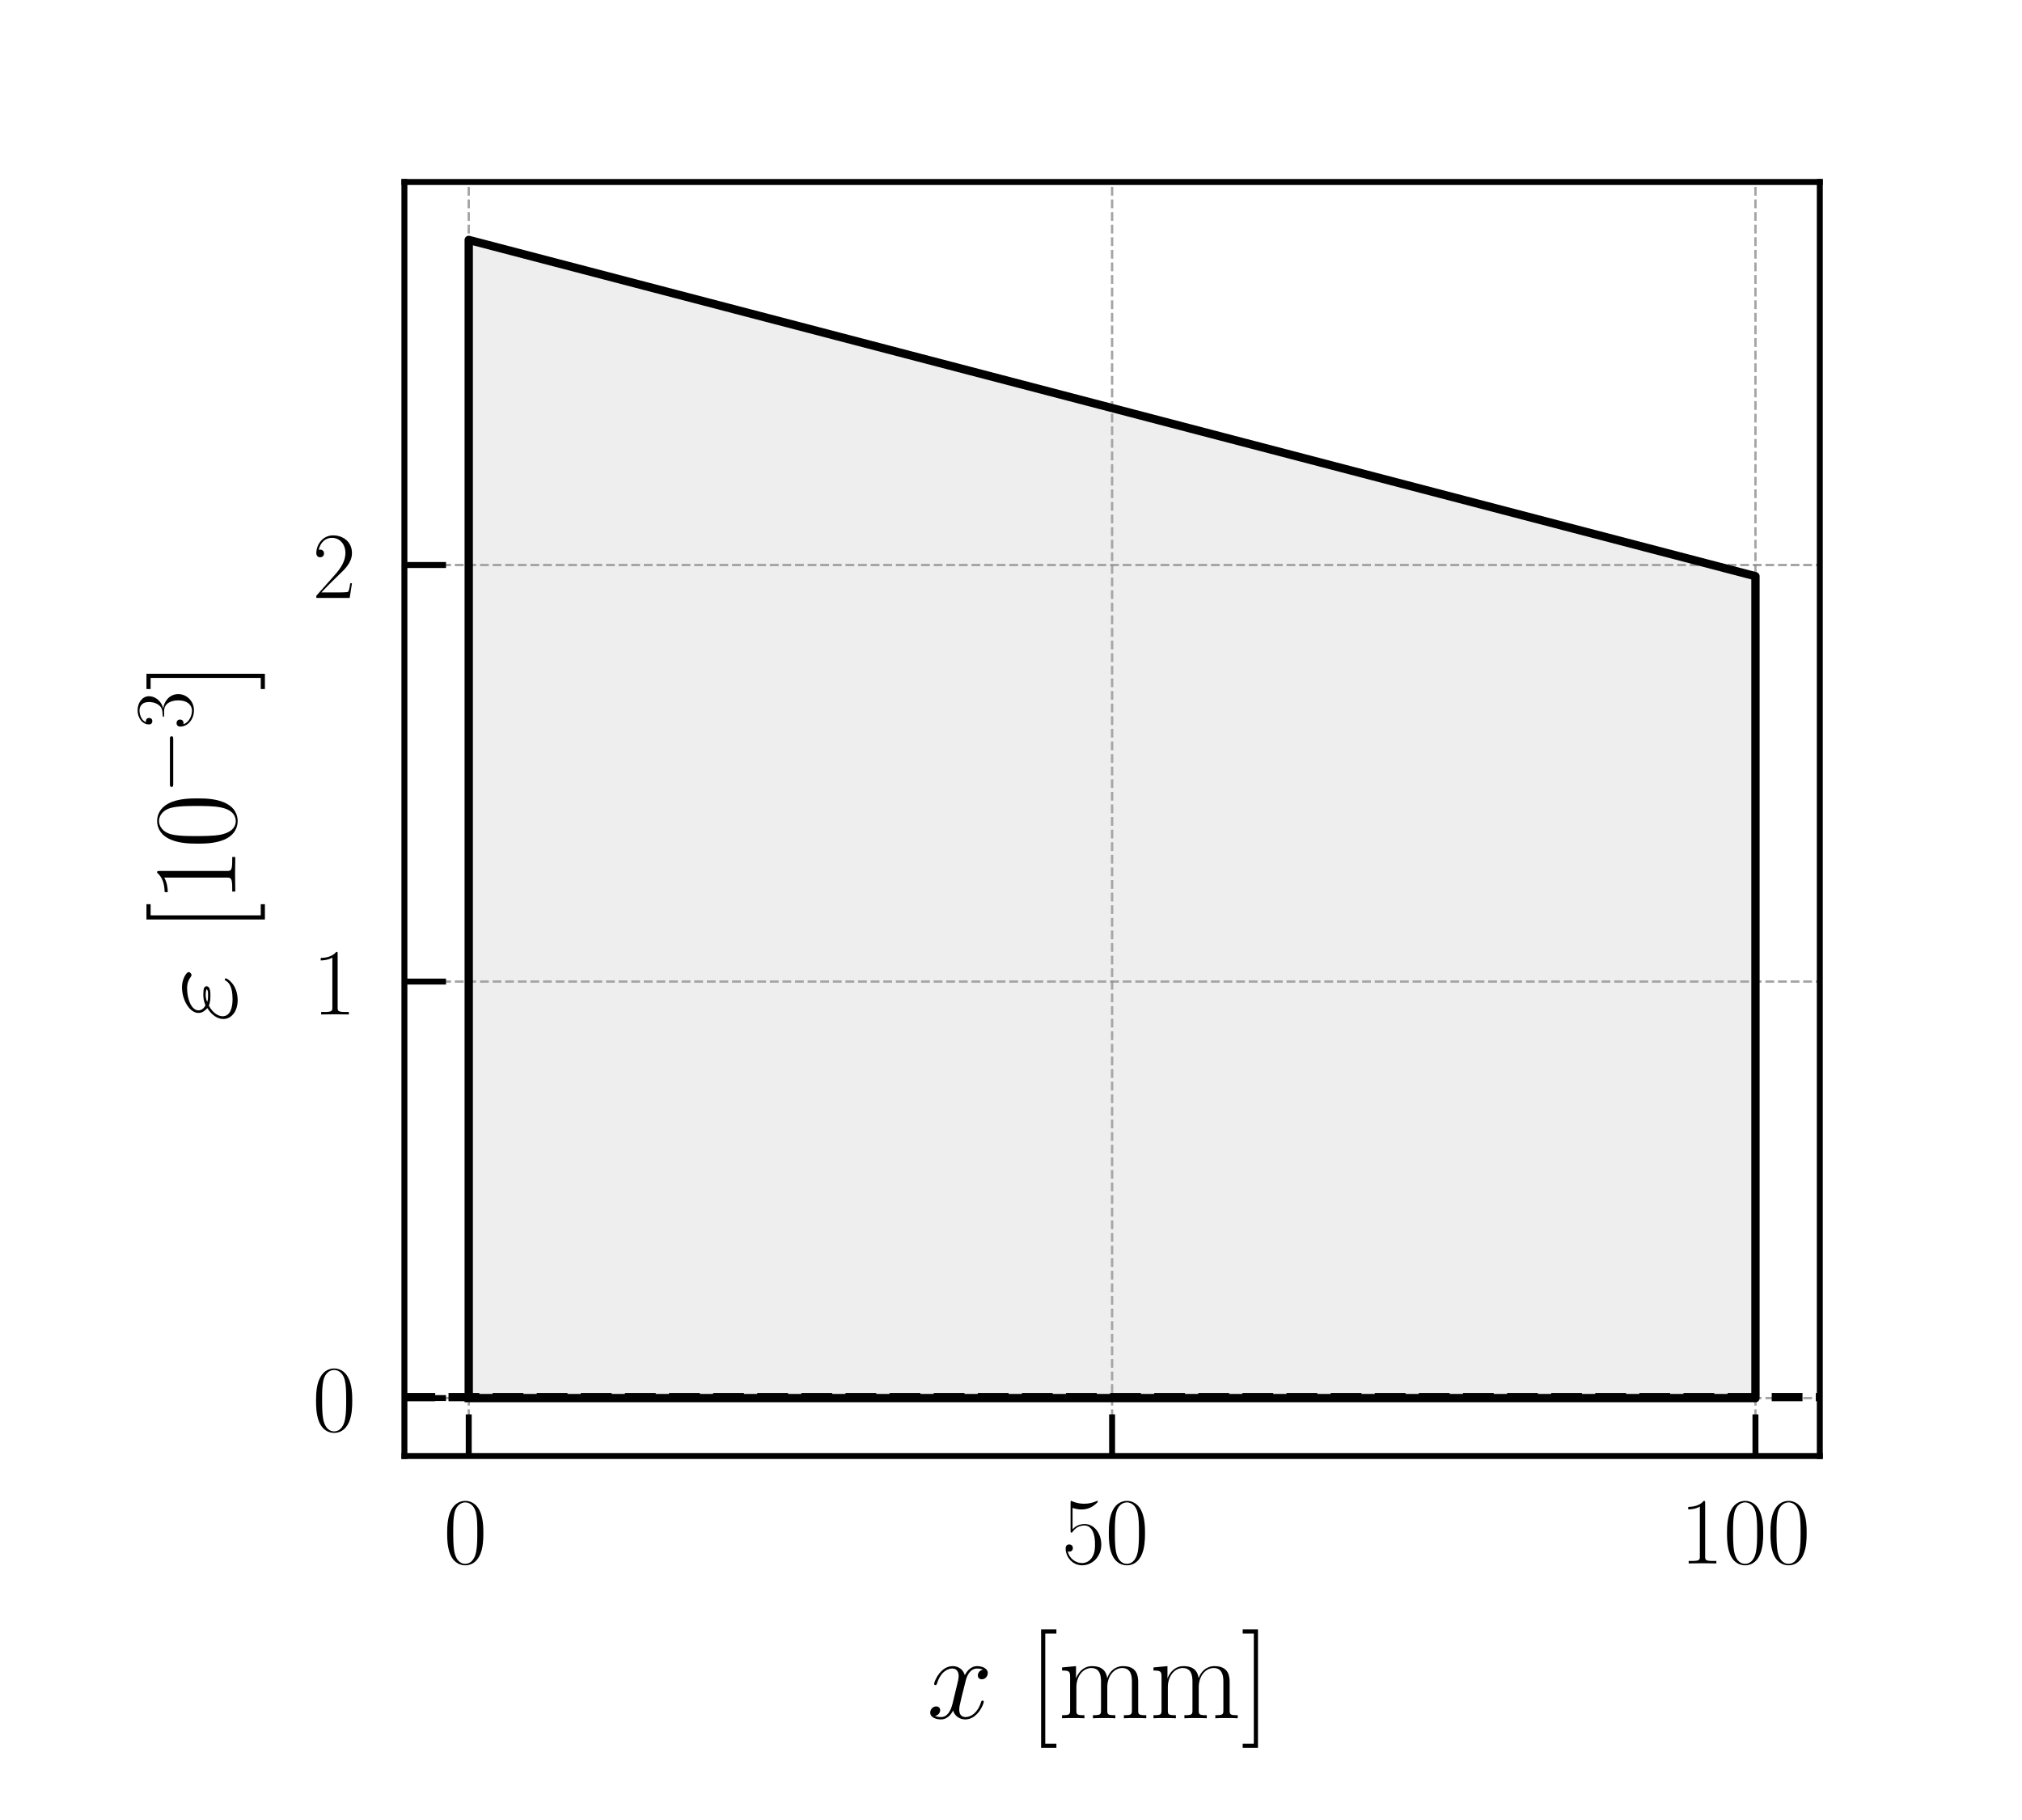
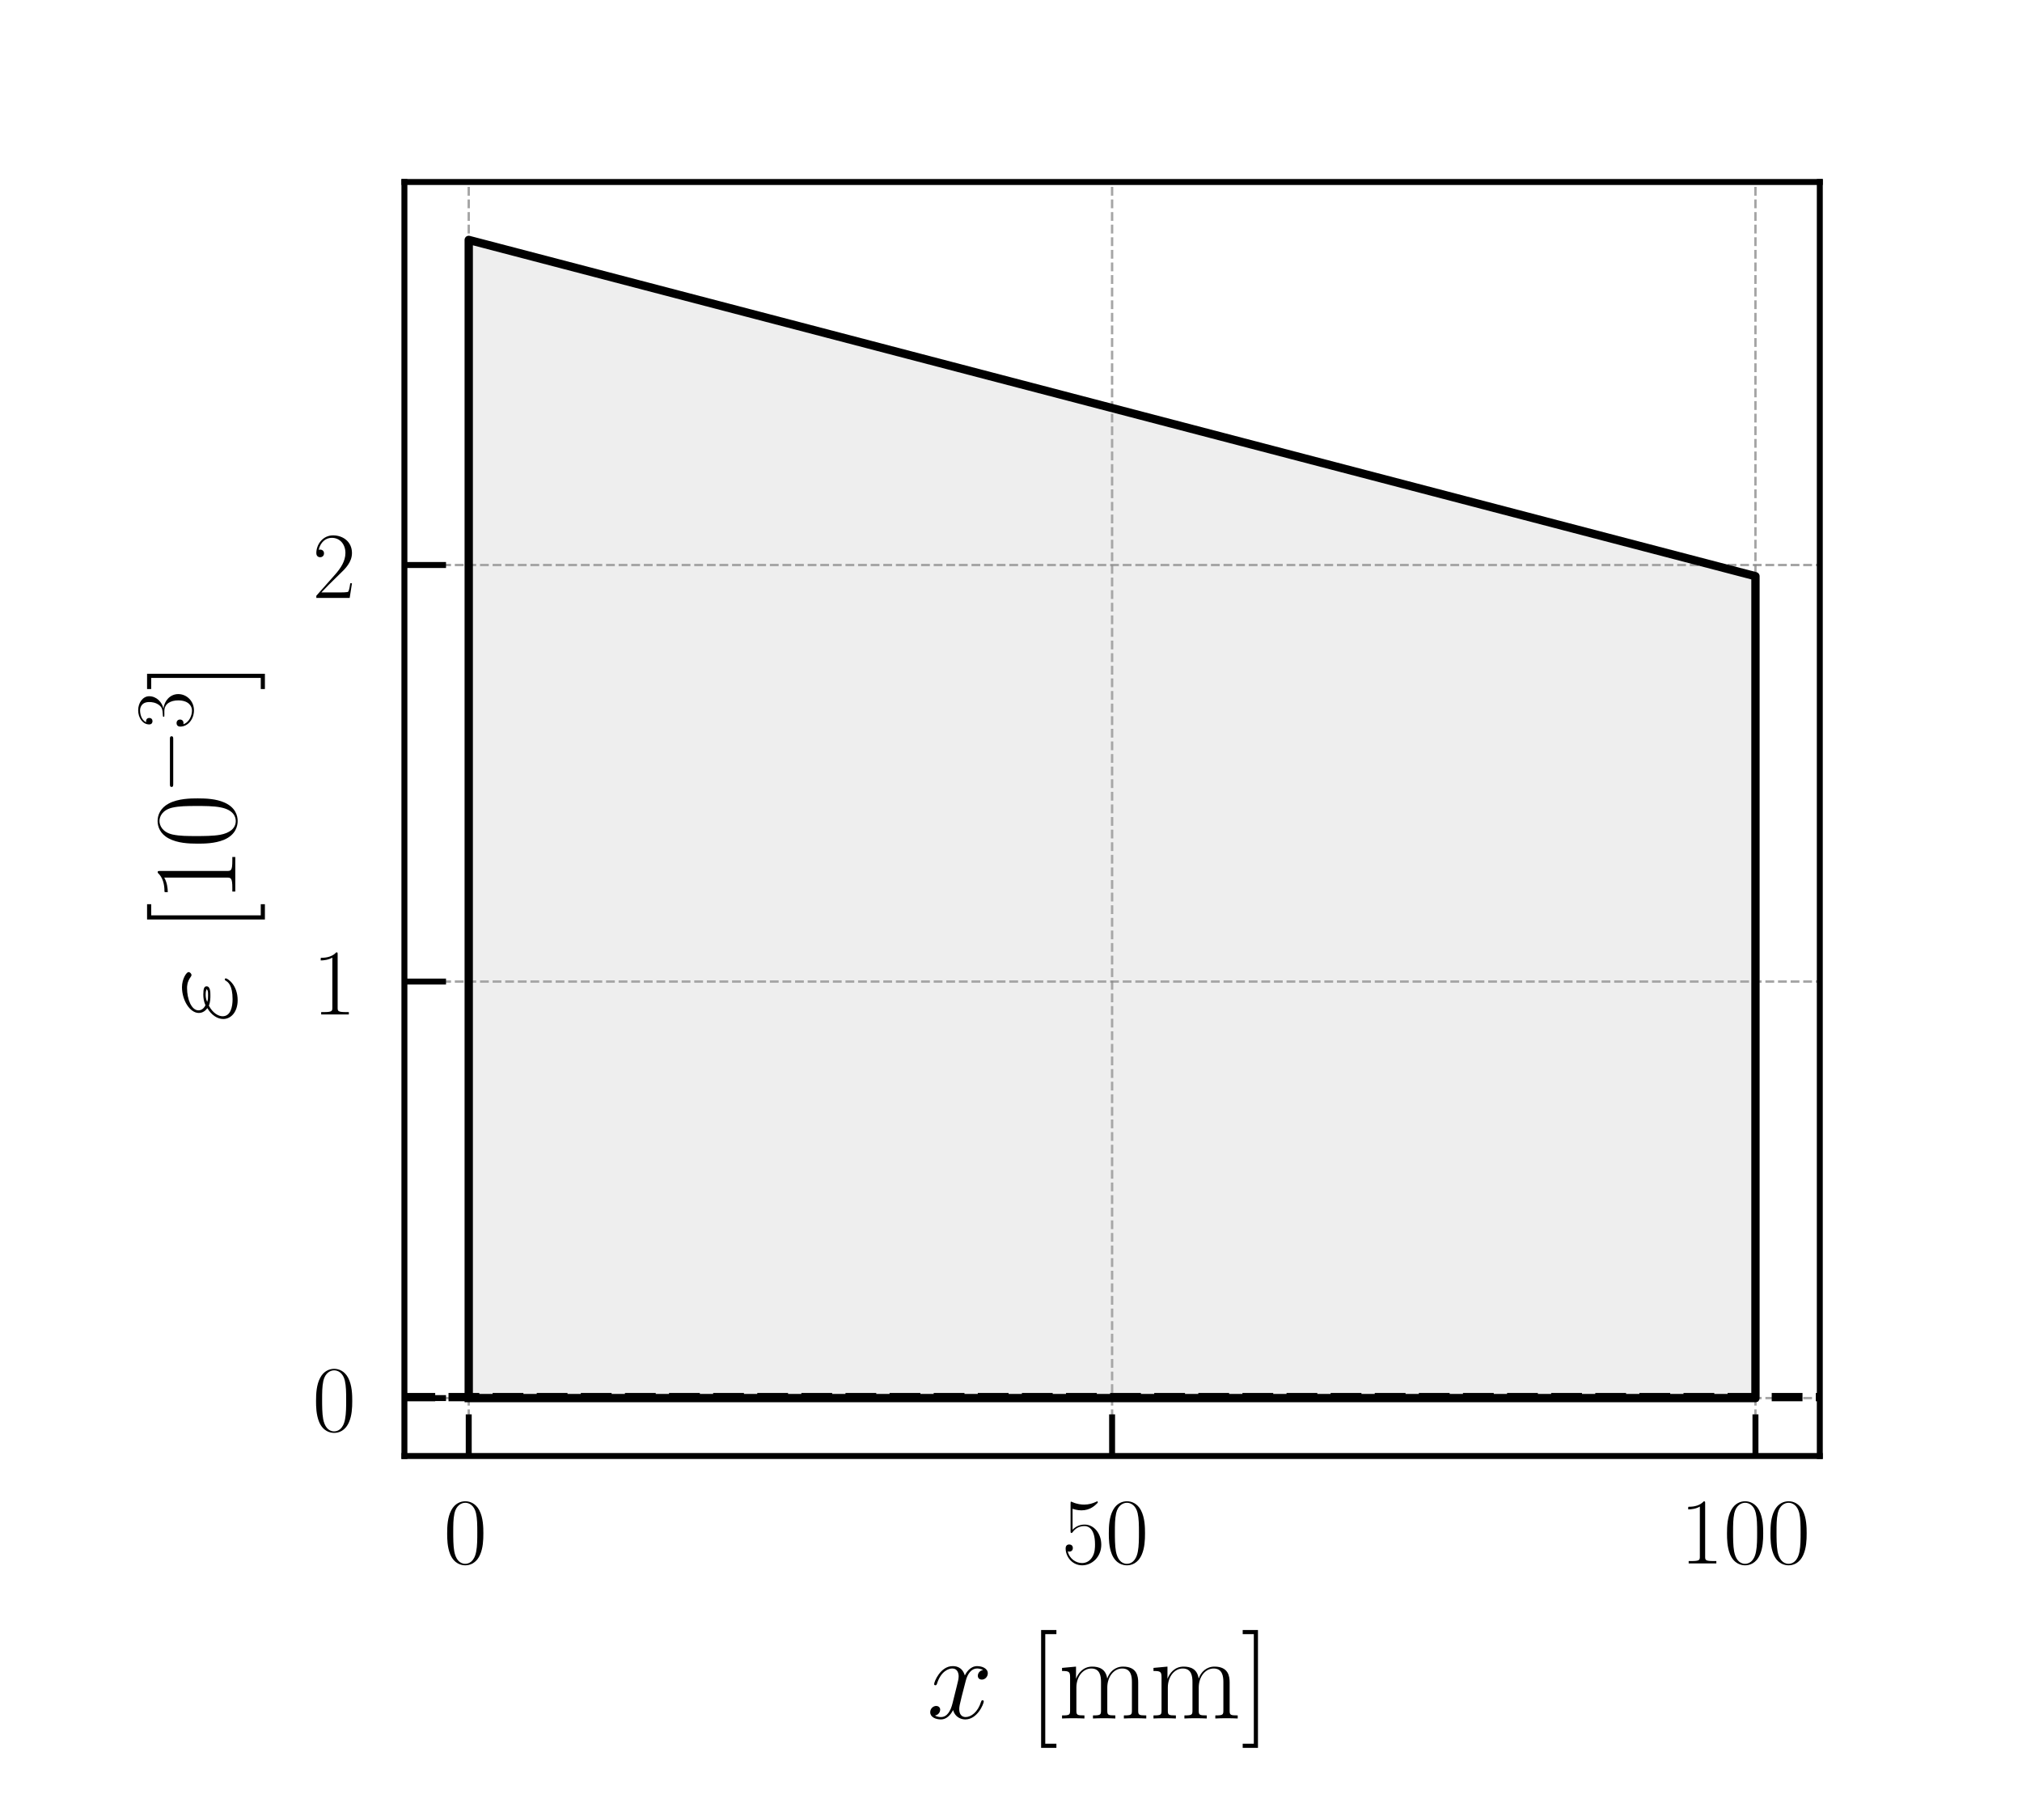
<svg xmlns="http://www.w3.org/2000/svg" xmlns:xlink="http://www.w3.org/1999/xlink" width="170.079pt" height="153.071pt" viewBox="0 0 170.079 153.071" version="1.1">
  <defs>
    <style type="text/css">*{stroke-linejoin: round; stroke-linecap: butt}</style>
  </defs>
  <g id="figure_1">
    <g id="patch_1">
      <path d="M 0 153.071  L 170.079 153.071  L 170.079 0  L 0 0  z " style="fill: #ffffff" />
    </g>
    <g id="axes_1">
      <g id="patch_2">
        <path d="M 34.016 122.457  L 153.071 122.457  L 153.071 15.307  L 34.016 15.307  z " style="fill: #ffffff" />
      </g>
      <g id="matplotlib.axis_1">
        <g id="xtick_1">
          <g id="line2d_1">
-             <path d="M 39.427 122.457  L 39.427 15.307  " clip-path="url(#pb4a4abccf1)" style="fill: none; stroke-dasharray: 0.74,0.32; stroke-dashoffset: 0; stroke: #808080; stroke-opacity: 0.7; stroke-width: 0.2" />
+             <path d="M 39.427 122.457  L 39.427 15.307  " clip-path="url(#pd5f860c893)" style="fill: none; stroke-dasharray: 0.74,0.32; stroke-dashoffset: 0; stroke: #808080; stroke-opacity: 0.7; stroke-width: 0.2" />
          </g>
          <g id="line2d_2">
            <defs>
-               <path id="m2d4d366eaf" d="M 0 0  L 0 -3.5  " style="stroke: #000000; stroke-width: 0.5" />
+               <path id="mf64ec4e505" d="M 0 0  L 0 -3.5  " style="stroke: #000000; stroke-width: 0.5" />
            </defs>
            <g>
-               <use xlink:href="#m2d4d366eaf" x="39.427" y="122.457" style="stroke: #000000; stroke-width: 0.5" />
+               <use xlink:href="#mf64ec4e505" x="39.427" y="122.457" style="stroke: #000000; stroke-width: 0.5" />
            </g>
          </g>
          <g id="text_1">
            <g transform="translate(37.31025 131.4915) scale(0.08 -0.08)">
              <defs>
-                 <path id="CMR17-30" d="M 2688 2038  C 2688 2430 2682 3099 2413 3613  C 2176 4063 1798 4224 1466 4224  C 1158 4224 768 4082 525 3620  C 269 3137 243 2539 243 2038  C 243 1671 250 1112 448 623  C 723 -39 1216 -128 1466 -128  C 1760 -128 2208 -7 2470 604  C 2662 1048 2688 1568 2688 2038  z M 1466 -26  C 1056 -26 813 328 723 816  C 653 1196 653 1749 653 2109  C 653 2604 653 3015 736 3407  C 858 3954 1216 4121 1466 4121  C 1728 4121 2067 3947 2189 3420  C 2272 3054 2278 2623 2278 2109  C 2278 1691 2278 1176 2202 797  C 2067 96 1690 -26 1466 -26  z " transform="scale(0.015625)" />
+                 <path id="CMR17-30" d="M 2688 2025  C 2688 2416 2682 3080 2413 3591  C 2176 4039 1798 4198 1466 4198  C 1158 4198 768 4058 525 3597  C 269 3118 243 2524 243 2025  C 243 1661 250 1106 448 619  C 723 -39 1216 -128 1466 -128  C 1760 -128 2208 -7 2470 600  C 2662 1042 2688 1559 2688 2025  z M 1466 -26  C 1056 -26 813 325 723 812  C 653 1188 653 1738 653 2096  C 653 2588 653 2997 736 3387  C 858 3929 1216 4096 1466 4096  C 1728 4096 2067 3923 2189 3400  C 2272 3036 2278 2607 2278 2096  C 2278 1680 2278 1169 2202 792  C 2067 95 1690 -26 1466 -26  z " transform="scale(0.015625)" />
              </defs>
              <use xlink:href="#CMR17-30" transform="scale(0.996264)" />
            </g>
          </g>
        </g>
        <g id="xtick_2">
          <g id="line2d_3">
-             <path d="M 93.543 122.457  L 93.543 15.307  " clip-path="url(#pb4a4abccf1)" style="fill: none; stroke-dasharray: 0.74,0.32; stroke-dashoffset: 0; stroke: #808080; stroke-opacity: 0.7; stroke-width: 0.2" />
+             <path d="M 93.543 122.457  L 93.543 15.307  " clip-path="url(#pd5f860c893)" style="fill: none; stroke-dasharray: 0.74,0.32; stroke-dashoffset: 0; stroke: #808080; stroke-opacity: 0.7; stroke-width: 0.2" />
          </g>
          <g id="line2d_4">
            <g>
-               <use xlink:href="#m2d4d366eaf" x="93.543" y="122.457" style="stroke: #000000; stroke-width: 0.5" />
+               <use xlink:href="#mf64ec4e505" x="93.543" y="122.457" style="stroke: #000000; stroke-width: 0.5" />
            </g>
          </g>
          <g id="text_2">
            <g transform="translate(89.30912 131.4915) scale(0.08 -0.08)">
              <defs>
-                 <path id="CMR17-35" d="M 730 3750  C 794 3724 1056 3641 1325 3641  C 1920 3641 2246 3961 2432 4140  C 2432 4191 2432 4224 2394 4224  C 2387 4224 2374 4224 2323 4198  C 2099 4102 1837 4032 1517 4032  C 1325 4032 1037 4055 723 4191  C 653 4224 640 4224 634 4224  C 602 4224 595 4217 595 4090  L 595 2231  C 595 2113 595 2080 659 2080  C 691 2080 704 2093 736 2139  C 941 2435 1222 2560 1542 2560  C 1766 2560 2246 2415 2246 1293  C 2246 1087 2246 716 2054 422  C 1894 159 1645 25 1370 25  C 947 25 518 319 403 812  C 429 806 480 793 506 793  C 589 793 749 838 749 1036  C 749 1209 627 1280 506 1280  C 358 1280 262 1190 262 1011  C 262 454 704 -128 1382 -128  C 2042 -128 2669 441 2669 1267  C 2669 2054 2170 2662 1549 2662  C 1222 2662 947 2540 730 2304  L 730 3750  z " transform="scale(0.015625)" />
+                 <path id="CMR17-35" d="M 730 3692  C 794 3666 1056 3584 1325 3584  C 1920 3584 2246 3911 2432 4100  C 2432 4157 2432 4192 2394 4192  C 2387 4192 2374 4192 2323 4163  C 2099 4058 1837 3973 1517 3973  C 1325 3973 1037 3999 723 4139  C 653 4171 640 4171 634 4171  C 602 4171 595 4164 595 4037  L 595 2203  C 595 2089 595 2057 659 2057  C 691 2057 704 2070 736 2114  C 941 2401 1222 2522 1542 2522  C 1766 2522 2246 2382 2246 1289  C 2246 1085 2246 715 2054 421  C 1894 159 1645 25 1370 25  C 947 25 518 320 403 814  C 429 807 480 795 506 795  C 589 795 749 840 749 1038  C 749 1210 627 1280 506 1280  C 358 1280 262 1190 262 1011  C 262 454 704 -128 1382 -128  C 2042 -128 2669 440 2669 1264  C 2669 2030 2170 2624 1549 2624  C 1222 2624 947 2503 730 2274  L 730 3692  z " transform="scale(0.015625)" />
              </defs>
              <use xlink:href="#CMR17-35" transform="scale(0.996264)" />
              <use xlink:href="#CMR17-30" transform="translate(45.69048 0) scale(0.996264)" />
            </g>
          </g>
        </g>
        <g id="xtick_3">
          <g id="line2d_5">
-             <path d="M 147.659 122.457  L 147.659 15.307  " clip-path="url(#pb4a4abccf1)" style="fill: none; stroke-dasharray: 0.74,0.32; stroke-dashoffset: 0; stroke: #808080; stroke-opacity: 0.7; stroke-width: 0.2" />
+             <path d="M 147.659 122.457  L 147.659 15.307  " clip-path="url(#pd5f860c893)" style="fill: none; stroke-dasharray: 0.74,0.32; stroke-dashoffset: 0; stroke: #808080; stroke-opacity: 0.7; stroke-width: 0.2" />
          </g>
          <g id="line2d_6">
            <g>
-               <use xlink:href="#m2d4d366eaf" x="147.659" y="122.457" style="stroke: #000000; stroke-width: 0.5" />
+               <use xlink:href="#mf64ec4e505" x="147.659" y="122.457" style="stroke: #000000; stroke-width: 0.5" />
            </g>
          </g>
          <g id="text_3">
            <g transform="translate(141.308 131.4915) scale(0.08 -0.08)">
              <defs>
-                 <path id="CMR17-31" d="M 1702 4083  C 1702 4217 1696 4224 1606 4224  C 1357 3927 979 3833 621 3820  C 602 3820 570 3820 563 3808  C 557 3795 557 3782 557 3648  C 755 3648 1088 3686 1344 3839  L 1344 467  C 1344 243 1331 166 781 166  L 589 166  L 589 0  C 896 6 1216 12 1523 12  C 1830 12 2150 6 2458 0  L 2458 166  L 2266 166  C 1715 166 1702 236 1702 467  L 1702 4083  z " transform="scale(0.015625)" />
+                 <path id="CMR17-31" d="M 1702 4058  C 1702 4192 1696 4192 1606 4192  C 1357 3916 979 3827 621 3827  C 602 3827 570 3827 563 3808  C 557 3795 557 3782 557 3648  C 755 3648 1088 3686 1344 3839  L 1344 461  C 1344 236 1331 160 781 160  L 589 160  L 589 0  C 896 0 1216 0 1523 0  C 1830 0 2150 0 2458 0  L 2458 160  L 2266 160  C 1715 160 1702 230 1702 458  L 1702 4058  z " transform="scale(0.015625)" />
              </defs>
              <use xlink:href="#CMR17-31" transform="scale(0.996264)" />
              <use xlink:href="#CMR17-30" transform="translate(45.69048 0) scale(0.996264)" />
              <use xlink:href="#CMR17-30" transform="translate(91.38095 0) scale(0.996264)" />
            </g>
          </g>
        </g>
        <g id="text_4">
          <g transform="translate(77.96628 144.5132) scale(0.1 -0.1)">
            <defs>
-               <path id="CMMI12-78" d="M 3034 2624  C 2829 2585 2752 2431 2752 2310  C 2752 2156 2874 2105 2963 2105  C 3155 2105 3290 2271 3290 2444  C 3290 2694 2982 2816 2714 2816  C 2323 2816 2106 2451 2048 2329  C 1901 2790 1504 2816 1389 2816  C 736 2816 390 1993 390 1849  C 390 1823 416 1790 461 1790  C 512 1790 525 1829 538 1855  C 755 2572 1184 2687 1370 2687  C 1658 2687 1715 2438 1715 2284  C 1715 2143 1677 1993 1600 1678  L 1382 778  C 1286 390 1101 64 762 64  C 730 64 570 64 435 126  C 666 166 717 358 717 435  C 717 563 621 640 499 640  C 346 640 179 505 179 300  C 179 57 480 -64 755 -64  C 1062 -64 1280 153 1414 415  C 1517 64 1837 -64 2074 -64  C 2726 -64 3072 751 3072 896  C 3072 929 3046 955 3008 955  C 2950 955 2944 922 2925 870  C 2752 300 2381 64 2093 64  C 1869 64 1747 204 1747 467  C 1747 607 1773 712 1875 1146  L 2099 2039  C 2195 2425 2413 2687 2707 2687  C 2720 2687 2899 2687 3034 2624  z " transform="scale(0.015625)" />
-               <path id="CMR17-5b" d="M 1504 -1600  L 1504 -1376  L 902 -1376  L 902 4575  L 1504 4575  L 1504 4800  L 678 4800  L 678 -1600  L 1504 -1600  z " transform="scale(0.015625)" />
-               <path id="CMR17-6d" d="M 4326 1954  C 4326 2276 4269 2816 3507 2816  C 3072 2816 2771 2520 2656 2173  L 2650 2173  C 2573 2700 2195 2816 1837 2816  C 1331 2816 1069 2424 973 2166  L 966 2166  L 966 2816  L 211 2745  L 211 2578  C 589 2578 646 2540 646 2231  L 646 443  C 646 198 621 166 211 166  L 211 0  C 365 12 646 12 813 12  C 979 12 1267 12 1421 0  L 1421 166  C 1011 166 986 192 986 443  L 986 1678  C 986 2269 1344 2713 1792 2713  C 2266 2713 2317 2289 2317 1980  L 2317 443  C 2317 198 2291 166 1882 166  L 1882 0  C 2035 12 2317 12 2483 12  C 2650 12 2938 12 3091 0  L 3091 166  C 2682 166 2656 192 2656 443  L 2656 1678  C 2656 2269 3014 2713 3462 2713  C 3936 2713 3987 2289 3987 1980  L 3987 443  C 3987 198 3962 166 3552 166  L 3552 0  C 3706 12 3987 12 4154 12  C 4320 12 4608 12 4762 0  L 4762 166  C 4352 166 4326 192 4326 443  L 4326 1954  z " transform="scale(0.015625)" />
-               <path id="CMR17-5d" d="M 915 4800  L 90 4800  L 90 4575  L 691 4575  L 691 -1376  L 90 -1376  L 90 -1600  L 915 -1600  L 915 4800  z " transform="scale(0.015625)" />
+               <path id="CMMI12-78" d="M 3034 2606  C 2829 2567 2752 2414 2752 2293  C 2752 2139 2874 2088 2963 2088  C 3155 2088 3290 2254 3290 2427  C 3290 2695 2982 2816 2714 2816  C 2323 2816 2106 2433 2048 2312  C 1901 2816 1504 2816 1389 2816  C 736 2816 390 1980 390 1839  C 390 1814 416 1782 461 1782  C 512 1782 525 1820 538 1846  C 755 2555 1184 2689 1370 2689  C 1658 2689 1715 2420 1715 2267  C 1715 2127 1677 1980 1600 1673  L 1382 798  C 1286 415 1101 64 762 64  C 730 64 570 64 435 147  C 666 192 717 383 717 460  C 717 588 621 664 499 664  C 346 664 179 530 179 326  C 179 57 480 -64 755 -64  C 1062 -64 1280 179 1414 441  C 1517 64 1837 -64 2074 -64  C 2726 -64 3072 773 3072 913  C 3072 945 3046 971 3008 971  C 2950 971 2944 939 2925 888  C 2752 326 2381 64 2093 64  C 1869 64 1747 230 1747 492  C 1747 632 1773 734 1875 1156  L 2099 2024  C 2195 2408 2413 2689 2707 2689  C 2720 2689 2899 2689 3034 2606  z " transform="scale(0.015625)" />
+               <path id="CMR17-5b" d="M 1504 -1600  L 1504 -1377  L 902 -1377  L 902 4544  L 1504 4544  L 1504 4767  L 678 4767  L 678 -1600  L 1504 -1600  z " transform="scale(0.015625)" />
+               <path id="CMR17-6d" d="M 4326 1933  C 4326 2252 4269 2790 3507 2790  C 3072 2790 2771 2496 2656 2151  L 2650 2151  C 2573 2676 2195 2790 1837 2790  C 1331 2790 1069 2400 973 2144  L 966 2144  L 966 2790  L 211 2720  L 211 2554  C 589 2554 646 2515 646 2208  L 646 428  C 646 184 621 153 211 153  L 211 -13  C 365 0 646 0 813 0  C 979 0 1267 0 1421 -13  L 1421 153  C 1011 153 986 178 986 428  L 986 1658  C 986 2247 1344 2688 1792 2688  C 2266 2688 2317 2266 2317 1958  L 2317 428  C 2317 184 2291 153 1882 153  L 1882 -13  C 2035 0 2317 0 2483 0  C 2650 0 2938 0 3091 -13  L 3091 153  C 2682 153 2656 178 2656 428  L 2656 1658  C 2656 2247 3014 2688 3462 2688  C 3936 2688 3987 2266 3987 1958  L 3987 428  C 3987 184 3962 153 3552 153  L 3552 -13  C 3706 0 3987 0 4154 0  C 4320 0 4608 0 4762 -13  L 4762 153  C 4352 153 4326 178 4326 428  L 4326 1933  z " transform="scale(0.015625)" />
+               <path id="CMR17-5d" d="M 915 4767  L 90 4767  L 90 4544  L 691 4544  L 691 -1377  L 90 -1377  L 90 -1600  L 915 -1600  L 915 4767  z " transform="scale(0.015625)" />
            </defs>
            <use xlink:href="#CMMI12-78" transform="scale(0.996264)" />
            <use xlink:href="#CMR17-5b" transform="translate(85.51003 0) scale(0.996264)" />
            <use xlink:href="#CMR17-6d" transform="translate(110.3811 0) scale(0.996264)" />
            <use xlink:href="#CMR17-6d" transform="translate(187.3007 0) scale(0.996264)" />
            <use xlink:href="#CMR17-5d" transform="translate(264.2203 0) scale(0.996264)" />
          </g>
        </g>
      </g>
      <g id="matplotlib.axis_2">
        <g id="ytick_1">
          <g id="line2d_7">
-             <path d="M 34.016 117.586  L 153.071 117.586  " clip-path="url(#pb4a4abccf1)" style="fill: none; stroke-dasharray: 0.74,0.32; stroke-dashoffset: 0; stroke: #808080; stroke-opacity: 0.7; stroke-width: 0.2" />
+             <path d="M 34.016 117.586  L 153.071 117.586  " clip-path="url(#pd5f860c893)" style="fill: none; stroke-dasharray: 0.74,0.32; stroke-dashoffset: 0; stroke: #808080; stroke-opacity: 0.7; stroke-width: 0.2" />
          </g>
          <g id="line2d_8">
            <defs>
-               <path id="m3dcc095967" d="M 0 0  L 3.5 0  " style="stroke: #000000; stroke-width: 0.5" />
+               <path id="m1a17e3c02c" d="M 0 0  L 3.5 0  " style="stroke: #000000; stroke-width: 0.5" />
            </defs>
            <g>
-               <use xlink:href="#m3dcc095967" x="34.016" y="117.586" style="stroke: #000000; stroke-width: 0.5" />
+               <use xlink:href="#m1a17e3c02c" x="34.016" y="117.586" style="stroke: #000000; stroke-width: 0.5" />
            </g>
          </g>
          <g id="text_5">
            <g transform="translate(26.28157 120.3537) scale(0.08 -0.08)">
              <use xlink:href="#CMR17-30" transform="scale(0.996264)" />
            </g>
          </g>
        </g>
        <g id="ytick_2">
          <g id="line2d_9">
-             <path d="M 34.016 82.553  L 153.071 82.553  " clip-path="url(#pb4a4abccf1)" style="fill: none; stroke-dasharray: 0.74,0.32; stroke-dashoffset: 0; stroke: #808080; stroke-opacity: 0.7; stroke-width: 0.2" />
+             <path d="M 34.016 82.553  L 153.071 82.553  " clip-path="url(#pd5f860c893)" style="fill: none; stroke-dasharray: 0.74,0.32; stroke-dashoffset: 0; stroke: #808080; stroke-opacity: 0.7; stroke-width: 0.2" />
          </g>
          <g id="line2d_10">
            <g>
-               <use xlink:href="#m3dcc095967" x="34.016" y="82.553" style="stroke: #000000; stroke-width: 0.5" />
+               <use xlink:href="#m1a17e3c02c" x="34.016" y="82.553" style="stroke: #000000; stroke-width: 0.5" />
            </g>
          </g>
          <g id="text_6">
            <g transform="translate(26.28157 85.32069) scale(0.08 -0.08)">
              <use xlink:href="#CMR17-31" transform="scale(0.996264)" />
            </g>
          </g>
        </g>
        <g id="ytick_3">
          <g id="line2d_11">
-             <path d="M 34.016 47.52  L 153.071 47.52  " clip-path="url(#pb4a4abccf1)" style="fill: none; stroke-dasharray: 0.74,0.32; stroke-dashoffset: 0; stroke: #808080; stroke-opacity: 0.7; stroke-width: 0.2" />
+             <path d="M 34.016 47.52  L 153.071 47.52  " clip-path="url(#pd5f860c893)" style="fill: none; stroke-dasharray: 0.74,0.32; stroke-dashoffset: 0; stroke: #808080; stroke-opacity: 0.7; stroke-width: 0.2" />
          </g>
          <g id="line2d_12">
            <g>
-               <use xlink:href="#m3dcc095967" x="34.016" y="47.52" style="stroke: #000000; stroke-width: 0.5" />
+               <use xlink:href="#m1a17e3c02c" x="34.016" y="47.52" style="stroke: #000000; stroke-width: 0.5" />
            </g>
          </g>
          <g id="text_7">
            <g transform="translate(26.28157 50.28773) scale(0.08 -0.08)">
              <defs>
-                 <path id="CMR17-32" d="M 2669 990  L 2554 990  C 2490 537 2438 460 2413 422  C 2381 371 1920 371 1830 371  L 602 371  C 832 620 1280 1073 1824 1596  C 2214 1966 2669 2400 2669 3033  C 2669 3788 2067 4224 1395 4224  C 691 4224 262 3603 262 3027  C 262 2777 448 2745 525 2745  C 589 2745 781 2783 781 3007  C 781 3206 614 3264 525 3264  C 486 3264 448 3257 422 3244  C 544 3788 915 4057 1306 4057  C 1862 4057 2227 3616 2227 3033  C 2227 2477 1901 1998 1536 1583  L 262 147  L 262 0  L 2515 0  L 2669 990  z " transform="scale(0.015625)" />
+                 <path id="CMR17-32" d="M 2669 989  L 2554 989  C 2490 536 2438 459 2413 420  C 2381 369 1920 369 1830 369  L 602 369  C 832 619 1280 1072 1824 1597  C 2214 1967 2669 2402 2669 3035  C 2669 3790 2067 4224 1395 4224  C 691 4224 262 3604 262 3030  C 262 2780 448 2748 525 2748  C 589 2748 781 2787 781 3010  C 781 3207 614 3264 525 3264  C 486 3264 448 3258 422 3245  C 544 3790 915 4058 1306 4058  C 1862 4058 2227 3617 2227 3035  C 2227 2479 1901 2000 1536 1584  L 262 146  L 262 0  L 2515 0  L 2669 989  z " transform="scale(0.015625)" />
              </defs>
              <use xlink:href="#CMR17-32" transform="scale(0.996264)" />
            </g>
          </g>
        </g>
        <g id="text_8">
          <g transform="translate(19.7909 85.96197) rotate(-90) scale(0.1 -0.1)">
            <defs>
-               <path id="CMMI12-22" d="M 890 1427  C 1094 1344 1312 1344 1434 1344  C 1600 1344 1933 1344 1933 1554  C 1933 1683 1811 1728 1485 1728  C 1325 1728 1133 1708 909 1612  C 710 1708 634 1853 634 1991  C 634 2379 1261 2604 1830 2604  C 1939 2604 2170 2604 2438 2410  C 2477 2385 2496 2366 2541 2366  C 2618 2366 2701 2448 2701 2523  C 2701 2636 2330 2880 1888 2880  C 1171 2880 493 2454 493 1991  C 493 1759 646 1612 755 1508  C 384 1288 166 953 166 649  C 166 221 563 -128 1178 -128  C 2022 -128 2362 426 2362 513  C 2362 544 2336 568 2304 568  C 2272 568 2259 550 2234 513  C 2163 395 1997 147 1235 147  C 838 147 314 246 314 686  C 314 897 474 1213 890 1427  z M 1088 1517  C 1261 1599 1427 1599 1472 1599  C 1651 1599 1683 1581 1786 1545  C 1677 1472 1664 1472 1434 1472  C 1318 1472 1216 1472 1088 1517  z " transform="scale(0.015625)" />
+               <path id="CMMI12-22" d="M 890 1427  C 1094 1345 1312 1345 1434 1345  C 1600 1345 1933 1345 1933 1550  C 1933 1678 1811 1728 1485 1728  C 1325 1728 1133 1709 909 1613  C 710 1708 634 1852 634 1990  C 634 2379 1261 2606 1830 2606  C 1939 2606 2170 2606 2438 2411  C 2477 2387 2496 2367 2541 2367  C 2618 2367 2701 2449 2701 2526  C 2701 2639 2330 2880 1888 2880  C 1171 2880 493 2449 493 1972  C 493 1734 646 1586 755 1509  C 384 1301 166 961 166 652  C 166 219 563 -128 1178 -128  C 2022 -128 2362 424 2362 512  C 2362 543 2336 568 2304 568  C 2272 568 2259 549 2234 512  C 2163 395 1997 146 1235 146  C 838 146 314 245 314 686  C 314 898 474 1214 890 1427  z M 1088 1518  C 1261 1600 1427 1600 1472 1600  C 1651 1600 1683 1583 1786 1545  C 1677 1472 1664 1472 1434 1472  C 1318 1472 1216 1472 1088 1518  z " transform="scale(0.015625)" />
              <path id="CMSY10-0" d="M 4218 1472  C 4326 1472 4442 1472 4442 1600  C 4442 1728 4326 1728 4218 1728  L 755 1728  C 646 1728 531 1728 531 1600  C 531 1472 646 1472 755 1472  L 4218 1472  z " transform="scale(0.015625)" />
-               <path id="CMR17-33" d="M 1414 2176  C 1984 2176 2234 1673 2234 1094  C 2234 322 1824 25 1453 25  C 1114 25 563 193 390 691  C 422 678 454 678 486 678  C 640 678 755 780 755 947  C 755 1132 614 1216 486 1216  C 378 1216 211 1164 211 927  C 211 335 787 -128 1466 -128  C 2176 -128 2720 432 2720 1087  C 2720 1718 2208 2176 1600 2246  C 2086 2347 2554 2776 2554 3353  C 2554 3856 2048 4224 1472 4224  C 890 4224 378 3862 378 3347  C 378 3123 544 3084 627 3084  C 762 3084 877 3167 877 3334  C 877 3500 762 3584 627 3584  C 602 3584 570 3584 544 3571  C 730 3999 1235 4076 1459 4076  C 1683 4076 2106 3966 2106 3347  C 2106 3167 2080 2851 1862 2574  C 1670 2329 1453 2316 1242 2297  C 1210 2297 1062 2284 1037 2284  C 992 2278 966 2272 966 2227  C 966 2182 973 2176 1101 2176  L 1414 2176  z " transform="scale(0.015625)" />
+               <path id="CMR17-33" d="M 1414 2157  C 1984 2157 2234 1662 2234 1090  C 2234 320 1824 25 1453 25  C 1114 25 563 194 390 693  C 422 680 454 680 486 680  C 640 680 755 782 755 948  C 755 1133 614 1216 486 1216  C 378 1216 211 1165 211 926  C 211 335 787 -128 1466 -128  C 2176 -128 2720 430 2720 1085  C 2720 1707 2208 2157 1600 2227  C 2086 2328 2554 2756 2554 3329  C 2554 3820 2048 4179 1472 4179  C 890 4179 378 3829 378 3329  C 378 3110 544 3072 627 3072  C 762 3072 877 3155 877 3321  C 877 3486 762 3569 627 3569  C 602 3569 570 3569 544 3557  C 730 3959 1235 4032 1459 4032  C 1683 4032 2106 3925 2106 3320  C 2106 3143 2080 2828 1862 2550  C 1670 2304 1453 2304 1242 2284  C 1210 2284 1062 2269 1037 2269  C 992 2263 966 2257 966 2208  C 966 2163 973 2157 1101 2157  L 1414 2157  z " transform="scale(0.015625)" />
            </defs>
            <use xlink:href="#CMMI12-22" transform="scale(0.996264)" />
            <use xlink:href="#CMR17-5b" transform="translate(75.72616 0) scale(0.996264)" />
            <use xlink:href="#CMR17-31" transform="translate(100.5972 0) scale(0.996264)" />
            <use xlink:href="#CMR17-30" transform="translate(146.2877 0) scale(0.996264)" />
            <use xlink:href="#CMSY10-0" transform="translate(191.9782 36.15364) scale(0.697382)" />
            <use xlink:href="#CMR17-33" transform="translate(246.2192 36.15364) scale(0.697382)" />
            <use xlink:href="#CMR17-5d" transform="translate(278.7005 0) scale(0.996264)" />
          </g>
        </g>
      </g>
      <g id="patch_3">
-         <path d="M 39.427 117.586  L 147.659 117.586  L 147.659 48.462  L 39.427 20.178  z " clip-path="url(#pb4a4abccf1)" style="fill: #a9a9a9; opacity: 0.2; stroke: #a9a9a9; stroke-width: 0.5; stroke-linejoin: miter" />
+         <path d="M 39.427 117.586  L 147.659 117.586  L 147.659 48.462  L 39.427 20.178  z " clip-path="url(#pd5f860c893)" style="fill: #a9a9a9; opacity: 0.2; stroke: #a9a9a9; stroke-width: 0.5; stroke-linejoin: miter" />
      </g>
      <g id="line2d_13">
-         <path d="M 39.427 117.586  L 147.659 117.586  L 147.659 48.462  L 39.427 20.178  L 39.427 117.586  " clip-path="url(#pb4a4abccf1)" style="fill: none; stroke: #000000; stroke-width: 0.7; stroke-linecap: square" />
+         <path d="M 39.427 117.586  L 147.659 117.586  L 147.659 48.462  L 39.427 20.178  L 39.427 117.586  " clip-path="url(#pd5f860c893)" style="fill: none; stroke: #000000; stroke-width: 0.7; stroke-linecap: square" />
      </g>
      <g id="line2d_14">
-         <path d="M 34.016 117.503  L 153.071 117.503  " clip-path="url(#pb4a4abccf1)" style="fill: none; stroke-dasharray: 2.59,1.12; stroke-dashoffset: 0; stroke: #000000; stroke-width: 0.7" />
+         <path d="M 34.016 117.503  L 153.071 117.503  " clip-path="url(#pd5f860c893)" style="fill: none; stroke-dasharray: 2.59,1.12; stroke-dashoffset: 0; stroke: #000000; stroke-width: 0.7" />
      </g>
      <g id="patch_4">
        <path d="M 34.016 122.457  L 34.016 15.307  " style="fill: none; stroke: #000000; stroke-width: 0.5; stroke-linejoin: miter; stroke-linecap: square" />
      </g>
      <g id="patch_5">
        <path d="M 153.071 122.457  L 153.071 15.307  " style="fill: none; stroke: #000000; stroke-width: 0.5; stroke-linejoin: miter; stroke-linecap: square" />
      </g>
      <g id="patch_6">
        <path d="M 34.016 122.457  L 153.071 122.457  " style="fill: none; stroke: #000000; stroke-width: 0.5; stroke-linejoin: miter; stroke-linecap: square" />
      </g>
      <g id="patch_7">
        <path d="M 34.016 15.307  L 153.071 15.307  " style="fill: none; stroke: #000000; stroke-width: 0.5; stroke-linejoin: miter; stroke-linecap: square" />
      </g>
    </g>
  </g>
  <defs>
-     <clipPath id="pb4a4abccf1">
+     <clipPath id="pd5f860c893">
      <rect x="34.016" y="15.307" width="119.055" height="107.15" />
    </clipPath>
  </defs>
</svg>
